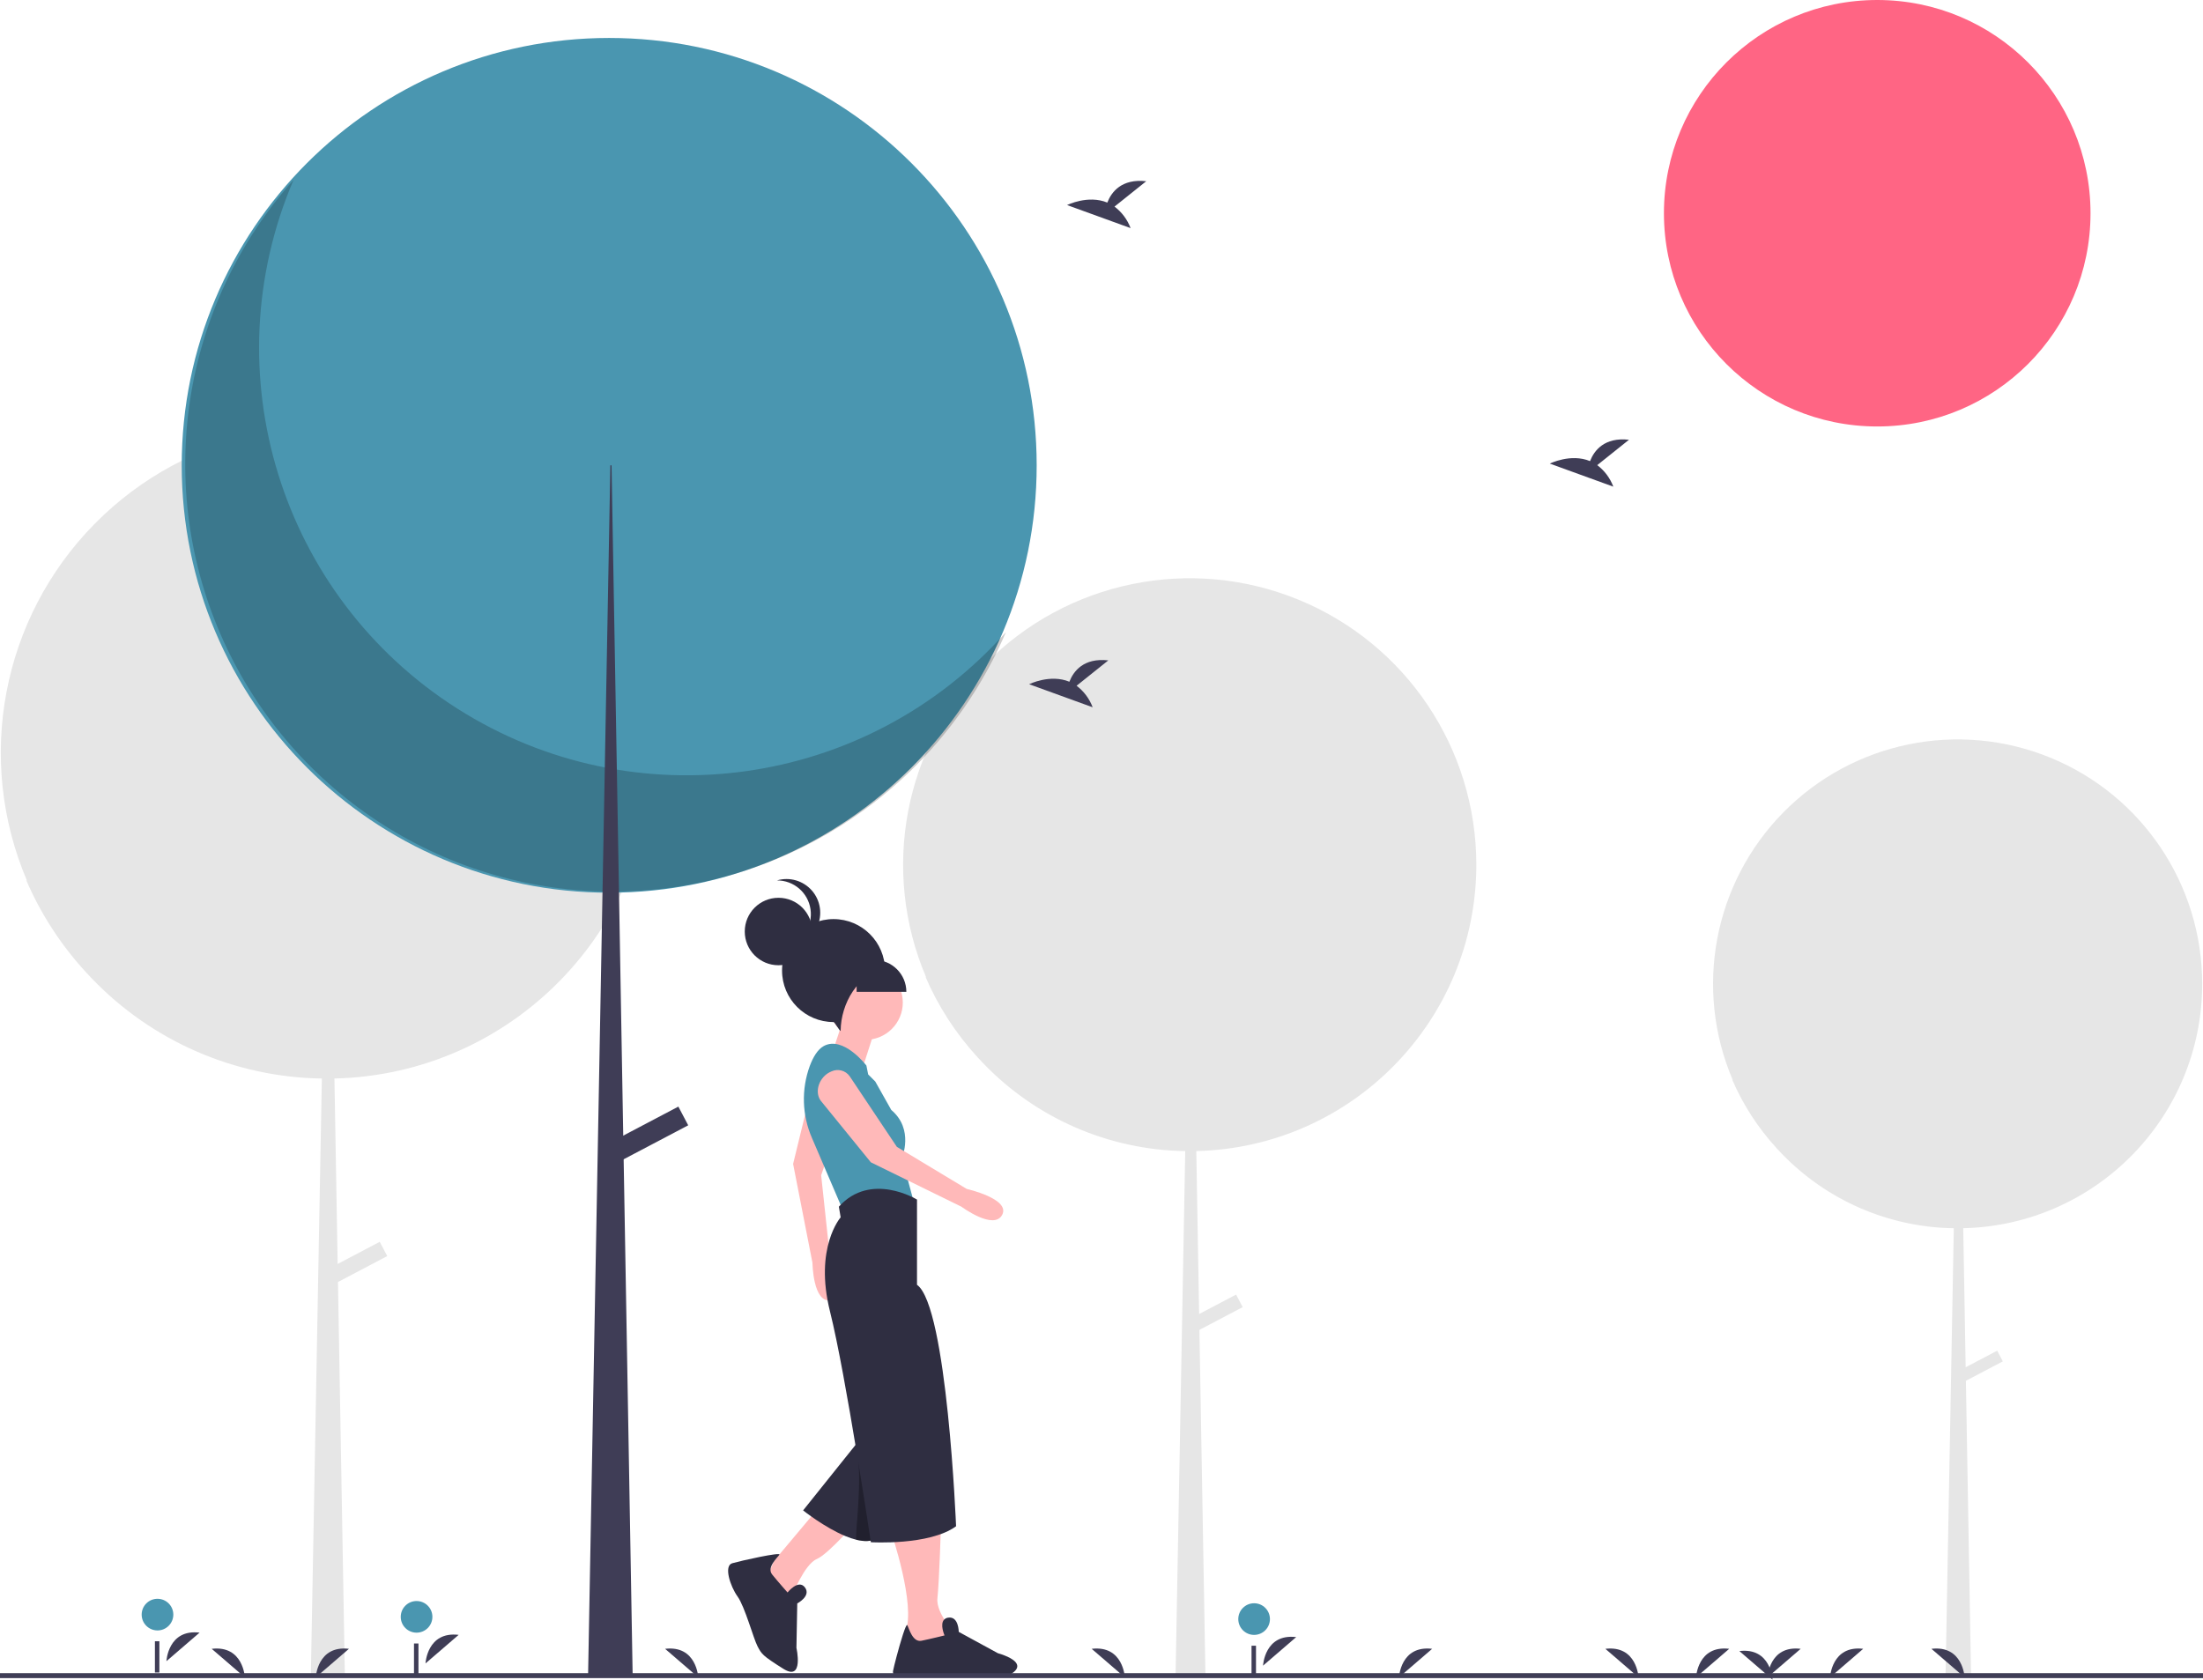
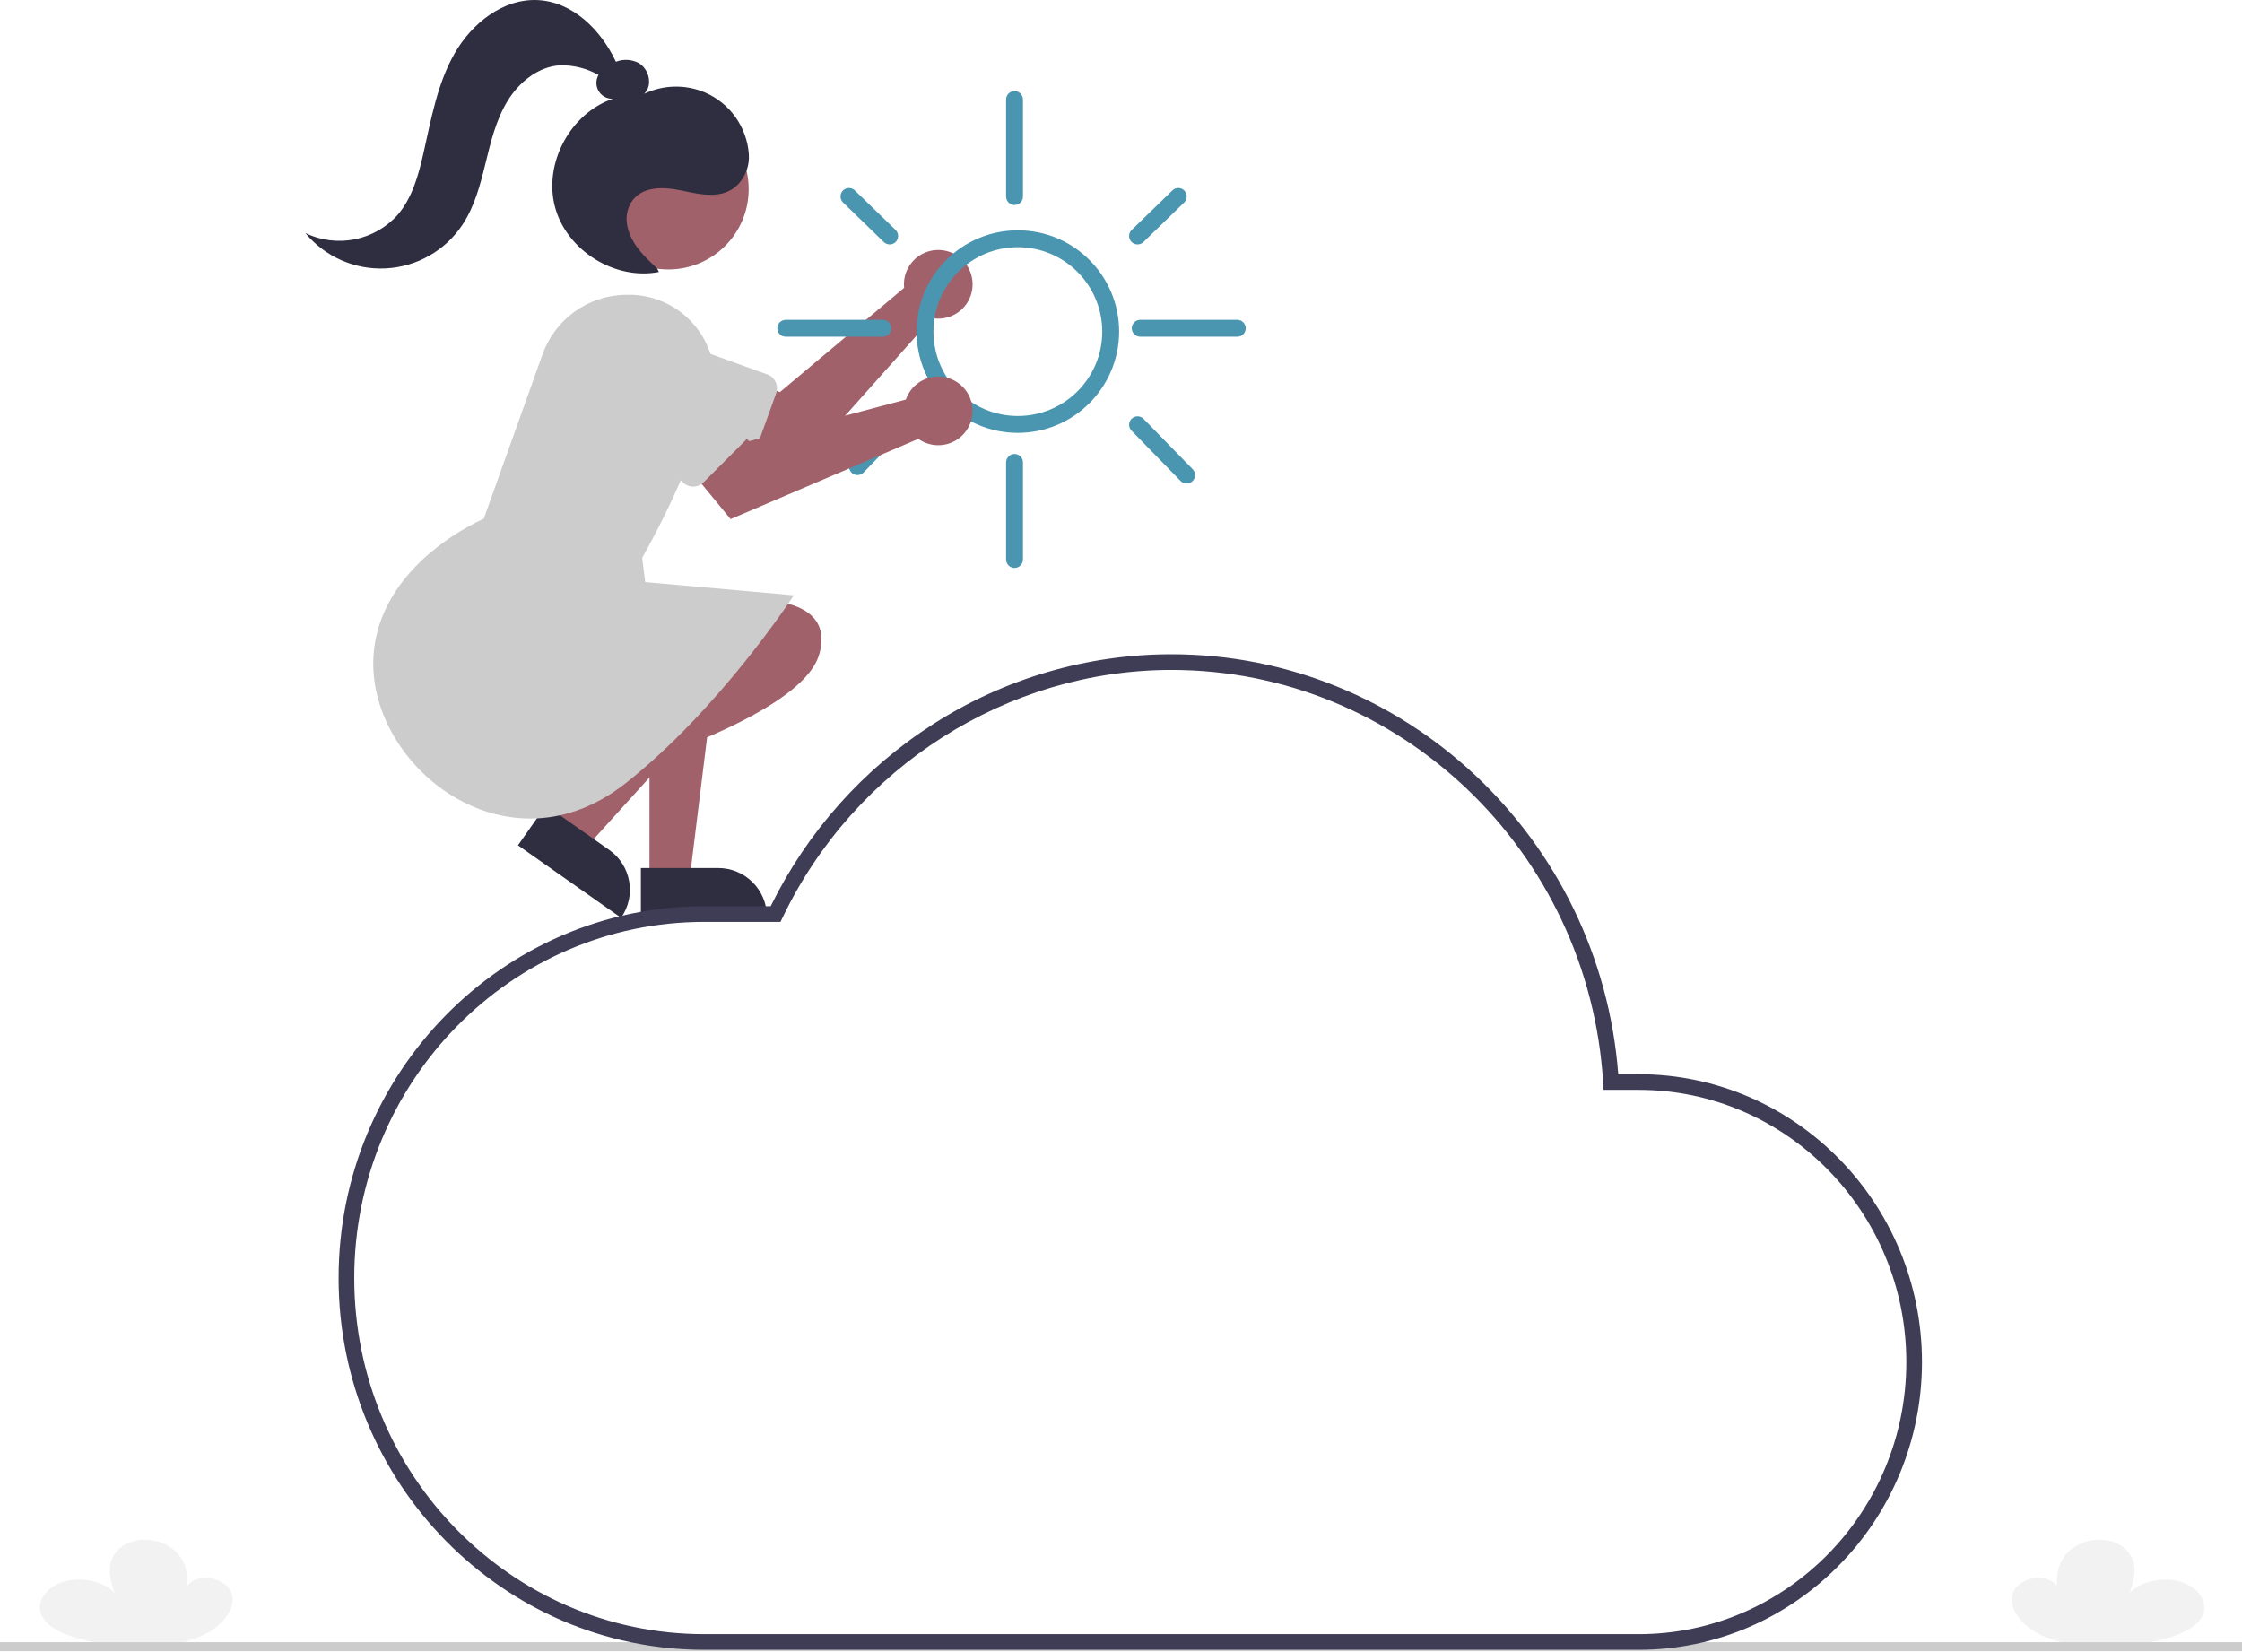
- <svg xmlns="http://www.w3.org/2000/svg" id="a3fec48f-3481-4190-9b24-b4f8cfdaa861" data-name="Layer 1" width="888" height="677.207" viewBox="0 0 888 677.207">
-   <path d="M1043.675,508.056A98.58,98.58,0,1,0,854.454,546.865c-.096-.107-.196-.211-.292-.319a98.666,98.666,0,0,0,17.954,27.783c.022.025.045.049.068.073.606.66,1.215,1.317,1.838,1.96a98.28,98.28,0,0,0,69.529,30.254L940.22,787.545h10.291l-2.083-119.415,14.887-7.838-2.271-4.314-12.711,6.692-.978-56.064A98.578,98.578,0,0,0,1043.675,508.056Z" transform="translate(-156 -111.3965)" fill="#e6e6e6" />
-   <path d="M751.087,460.008a115.526,115.526,0,1,0-221.75,45.481c-.113-.126-.23-.248-.342-.374a115.628,115.628,0,0,0,21.041,32.559c.026.029.053.057.08.086.71.773,1.423,1.543,2.154,2.297a115.176,115.176,0,0,0,81.482,35.454l-3.904,212.033h12.06l-2.441-139.944,17.446-9.185-2.661-5.055-14.896,7.842-1.146-65.702A115.525,115.525,0,0,0,751.087,460.008Z" transform="translate(-156 -111.3965)" fill="#e6e6e6" />
-   <path d="M419.259,414.815A131.467,131.467,0,1,0,166.912,466.571c-.129-.143-.261-.282-.389-.426a131.582,131.582,0,0,0,23.944,37.051c.03.033.061.065.091.098.808.88,1.62,1.756,2.451,2.614a131.068,131.068,0,0,0,92.725,40.346L281.291,787.545h13.725L292.238,628.291,312.091,617.839l-3.029-5.753-16.952,8.925-1.304-74.767A131.465,131.465,0,0,0,419.259,414.815Z" transform="translate(-156 -111.3965)" fill="#e6e6e6" />
-   <circle cx="756.685" cy="85.976" r="85.976" fill="#ff6584" />
-   <circle cx="245.559" cy="187.616" r="172.312" fill="#4a96b0" />
-   <path d="M274.329,183.922A172.325,172.325,0,0,0,561.452,366.292,172.327,172.327,0,1,1,274.329,183.922Z" transform="translate(-156 -111.3965)" opacity="0.2" />
-   <polygon points="246.032 187.616 246.506 187.616 255.027 676.148 237.038 676.148 246.032 187.616" fill="#3f3d56" />
-   <rect x="412.92" y="552.746" width="8.521" height="32.19" transform="translate(570.1773 -176.701) rotate(62.23413)" fill="#3f3d56" />
-   <path d="M665.115,782.975s.622-13.027,13.366-11.513" transform="translate(-156 -111.3965)" fill="#3f3d56" />
-   <circle cx="505.514" cy="652.803" r="6.379" fill="#4a96b0" />
-   <rect x="504.476" y="663.545" width="1.801" height="12.604" fill="#3f3d56" />
-   <path d="M223.083,781.174s.622-13.027,13.366-11.513" transform="translate(-156 -111.3965)" fill="#3f3d56" />
-   <circle cx="63.482" cy="651.003" r="6.379" fill="#4a96b0" />
-   <rect x="62.444" y="661.744" width="1.801" height="12.604" fill="#3f3d56" />
-   <path d="M327.514,782.075s.622-13.027,13.366-11.513" transform="translate(-156 -111.3965)" fill="#3f3d56" />
-   <circle cx="167.913" cy="651.903" r="6.379" fill="#4a96b0" />
-   <rect x="166.875" y="662.644" width="1.801" height="12.604" fill="#3f3d56" />
-   <path d="M605.243,194.695l12.795-10.233c-9.94-1.097-14.024,4.324-15.695,8.615-7.765-3.224-16.219,1.001-16.219,1.001l25.6,9.294A19.372,19.372,0,0,0,605.243,194.695Z" transform="translate(-156 -111.3965)" fill="#3f3d56" />
-   <path d="M799.827,298.936l12.795-10.233c-9.94-1.097-14.024,4.324-15.695,8.615-7.765-3.224-16.219,1.001-16.219,1.001l25.6,9.294A19.372,19.372,0,0,0,799.827,298.936Z" transform="translate(-156 -111.3965)" fill="#3f3d56" />
-   <path d="M589.955,387.889l12.795-10.233c-9.94-1.097-14.024,4.324-15.695,8.615-7.765-3.224-16.219,1.001-16.219,1.001l25.6,9.294A19.372,19.372,0,0,0,589.955,387.889Z" transform="translate(-156 -111.3965)" fill="#3f3d56" />
-   <path d="M515.255,729.276s10.021,29.348,5.726,40.085l12.884,11.453,7.874-10.021s-8.59-8.59-7.874-15.032,1.432-29.348,1.432-29.348Z" transform="translate(-156 -111.3965)" fill="#ffb9b9" />
-   <path d="M563.21,786.536c-.585.342-1.143.666-1.657.963H517.125a2.345,2.345,0,0,1-1.152-2.395c.207-1.062.738-3.223,1.395-5.708,1.557-5.879,3.844-13.576,4.339-12.757a.009.009,0,0,1,.009.009c.693,1.278,2.125,7.004,5.708,6.293,3.583-.72,9.309-2.152,9.309-2.152s-2.044-4.591-.09-6.446a2.738,2.738,0,0,1,1.521-.711c4.294-.711,4.294,5.726,4.294,5.726l15.746,8.589a26.155,26.155,0,0,1,3.961,1.449C565.362,780.891,568.521,783.448,563.21,786.536Z" transform="translate(-156 -111.3965)" fill="#2f2e41" />
-   <path d="M486.623,718.539l-18.611,22.19-5.011,11.453,6.442,5.011,5.726-2.147s5.011-12.884,10.021-15.032S502.371,723.549,502.371,723.549Z" transform="translate(-156 -111.3965)" fill="#ffb9b9" />
-   <path d="M525.634,701.51l-9.491,17.594-6.8,12.598c-2.176,1.296-5.075,1.274-8.196.508a31.391,31.391,0,0,1-4.266-1.424c-8.518-3.486-17.158-10.408-17.158-10.408L496.072,699.949l5.34-6.664,1.267-1.589,6.106,2.613,10.773,4.603Z" transform="translate(-156 -111.3965)" fill="#2f2e41" />
-   <path d="M483.274,549.581l-7.582,31.1,7.804,39.9s.192,16.311,7.344,15.073-.343-17.688-.343-17.688l-3.498-32.716L498.184,552.929a5.939,5.939,0,0,0-2.862-7.032h0C490.893,543.193,484.6,545.117,483.274,549.581Z" transform="translate(-156 -111.3965)" fill="#ffb9b9" />
-   <path d="M509.887,522.768l-6.442,20.042-12.169-6.442s5.011-14.316,5.011-16.463S509.887,522.768,509.887,522.768Z" transform="translate(-156 -111.3965)" fill="#ffb9b9" />
-   <circle cx="348.876" cy="404.213" r="15.032" fill="#ffb9b9" />
-   <path d="M508.813,547.463,505.95,544.6l-.716-3.579s-9.305-12.169-17.179-7.874c-2.461,1.342-4.292,4.432-5.647,8.046a39.085,39.085,0,0,0,.899,29.072l12.622,29.451,28.632-2.863-5.011-18.611s5.011-11.453-4.295-19.327Z" transform="translate(-156 -111.3965)" fill="#4a96b0" />
-   <path d="M525.634,701.51l-9.491,17.594-6.8,12.598c-2.176,1.296-5.075,1.274-8.196.508-.544-3.622,2.706-22.762.15-38.367l.115-.558,1.267-1.589,6.106,2.613,10.773,4.603Z" transform="translate(-156 -111.3965)" opacity="0.3" />
-   <path d="M525.634,595.063s-18.611-11.453-31.495,2.863l.716,4.295s-10.737,12.169-4.295,37.937,16.463,93.054,16.463,93.054,23.621,1.432,34.358-6.442c0,0-3.579-88.759-15.748-97.349Z" transform="translate(-156 -111.3965)" fill="#2f2e41" />
-   <path d="M486.827,555.196l20.197,24.836,36.506,17.895s13.111,9.704,16.447,3.258-14.3-10.416-14.3-10.416l-28.18-16.984-18.992-28.444a5.939,5.939,0,0,0-7.332-1.969h0C486.342,545.265,484.071,551.442,486.827,555.196Z" transform="translate(-156 -111.3965)" fill="#ffb9b9" />
-   <path d="M473.446,753.472s4.388-5.518,7.009-2.041-3.091,6.456-3.091,6.456l-.332,17.935s3.117,13.713-5.298,8.415-8.746-5.933-10.402-9.106-5.076-15.921-8.028-20.032-5.655-12.389-2.151-13.41,19.838-4.654,19.025-3.444-5.229,5.128-2.939,7.97S473.446,753.472,473.446,753.472Z" transform="translate(-156 -111.3965)" fill="#2f2e41" />
-   <path d="M512.749,502.78c0-.018.001-.036.001-.055a20.758,20.758,0,1,0-20.758,20.758c.482,0,2.389,3.611,2.863,3.579C494.884,516.105,501.972,503.516,512.749,502.78Z" transform="translate(-156 -111.3965)" fill="#2f2e41" />
-   <circle cx="313.802" cy="375.582" r="13.6" fill="#2f2e41" />
-   <path d="M469.178,466.376a13.581,13.581,0,0,1,3.88,26.622,13.59,13.59,0,1,0-3.88-26.622Z" transform="translate(-156 -111.3965)" fill="#2f2e41" />
-   <path d="M345.297,387.034h7.158a12.884,12.884,0,0,1,12.884,12.884v0a0,0,0,0,1,0,0H345.297a0,0,0,0,1,0,0V387.034A0,0,0,0,1,345.297,387.034Z" fill="#2f2e41" />
-   <path d="M839.655,787.703s.622-13.027,13.366-11.513" transform="translate(-156 -111.3965)" fill="#3f3d56" />
-   <path d="M719.919,787.703s.622-13.027,13.366-11.513" transform="translate(-156 -111.3965)" fill="#3f3d56" />
-   <path d="M283.289,787.703s.622-13.027,13.366-11.513" transform="translate(-156 -111.3965)" fill="#3f3d56" />
-   <path d="M893.671,787.703s.622-13.027,13.366-11.513" transform="translate(-156 -111.3965)" fill="#3f3d56" />
-   <path d="M868.464,787.703s.622-13.027,13.366-11.513" transform="translate(-156 -111.3965)" fill="#3f3d56" />
-   <path d="M816.465,787.703s-.622-13.027-13.366-11.513" transform="translate(-156 -111.3965)" fill="#3f3d56" />
-   <path d="M609.403,787.703s-.622-13.027-13.366-11.513" transform="translate(-156 -111.3965)" fill="#3f3d56" />
-   <path d="M437.452,787.703s-.622-13.027-13.366-11.513" transform="translate(-156 -111.3965)" fill="#3f3d56" />
-   <path d="M254.697,787.703s-.622-13.027-13.366-11.513" transform="translate(-156 -111.3965)" fill="#3f3d56" />
-   <path d="M947.904,787.703s-.622-13.027-13.366-11.513" transform="translate(-156 -111.3965)" fill="#3f3d56" />
-   <path d="M870.481,788.604s-.622-13.027-13.366-11.513" transform="translate(-156 -111.3965)" fill="#3f3d56" />
-   <rect y="674.604" width="888" height="2" fill="#3f3d56" />
+ <svg xmlns="http://www.w3.org/2000/svg" id="f3bef9ad-0239-4908-ae6d-7464f49c7d52" data-name="Layer 1" width="859.113" height="632.679" viewBox="0 0 859.113 632.679">
+   <path id="bf948e58-f613-467a-9468-983dc892a127" data-name="Path 449" d="M967.942,763.866c-10.593-.44-20.244-4.715-24.61-11.338q-.306-.465-.577-.943c-1.594-2.822-2.092-6.066-.349-8.847s6.1-4.893,10.468-4.454,7.785,3.926,5.976,6.686c-.4-5.578-.735-11.439,3.762-16.294a16.436,16.436,0,0,1,9.207-4.758c9.062-1.594,15.078,3.53,16.283,8.7.889,3.819-.339,7.7-1.562,11.479,3.769-4.457,12.732-6.44,19.6-4.335s10.673,8,8.328,12.9c-2.763,5.764-11.974,8.743-20.53,10.318C986.87,764.281,976.276,764.212,967.942,763.866Z" transform="translate(-170.4435 -133.6603)" fill="#f2f2f2" />
+   <path id="b42aec13-b3c1-4211-a06e-06d70154504c" data-name="Path 538" d="M232.952,763.866c10.593-.44,20.244-4.715,24.609-11.338q.307-.465.577-.943c1.594-2.822,2.092-6.066.349-8.847s-6.1-4.893-10.468-4.454-7.786,3.926-5.976,6.686c.4-5.578.735-11.439-3.762-16.294a16.436,16.436,0,0,0-9.206-4.758c-9.062-1.594-15.078,3.53-16.283,8.7-.889,3.819.339,7.7,1.562,11.479-3.769-4.457-12.732-6.44-19.6-4.335s-10.674,8-8.328,12.9c2.763,5.764,11.974,8.743,20.53,10.318C214.024,764.281,224.617,764.212,232.952,763.866Z" transform="translate(-170.4435 -133.6603)" fill="#f2f2f2" />
+   <rect id="ff921942-c1a5-4092-8e51-cfff0188952a" data-name="Rectangle 73" y="629.236" width="859.113" height="3.443" fill="#ccc" />
+   <path id="a8ec5313-8437-40fa-9ae6-49ad9c080ae2" data-name="Path 525" d="M516.845,241.872a13.191,13.191,0,0,0,.062,2.077l-47.612,39.958-14.2-5.141-10.559,20.414,31.043,14.776,52.052-58.411a13.155,13.155,0,1,0-10.787-13.674Z" transform="translate(-170.4435 -133.6603)" fill="#a0616a" />
+   <path id="b5ad9c77-52a4-4655-bf33-f0307720c346" data-name="Path 526" d="M452.989,308.973l-45.978-16.6a16.92,16.92,0,1,1,11.489-31.831l45.978,16.6a5.639,5.639,0,0,1,3.39,7.218l-0.0.001-7.659,21.221a5.648,5.648,0,0,1-7.22,3.39Z" transform="translate(-170.4435 -133.6603)" fill="#ccc" />
+   <path id="ee570c5a-79aa-496e-9580-2e913ce96aae" data-name="Path 527" d="M419.316,470.648h15.366l7.31-59.27h-22.678Z" transform="translate(-170.4435 -133.6603)" fill="#a0616a" />
+   <path id="ab71c019-c25e-46eb-a51f-1c429aa2c12d" data-name="Path 528" d="M464.315,484.917l-48.293.003-.001-18.659,29.634-.002a18.659,18.659,0,0,1,18.66,18.658Z" transform="translate(-170.4435 -133.6603)" fill="#2f2e41" />
+   <path id="f36d9583-efe1-4c6b-b146-57ada20cd73c" data-name="Path 529" d="M381.34,450.797l12.57,8.838,40.071-44.279-18.551-13.043Z" transform="translate(-170.4435 -133.6603)" fill="#a0616a" />
+   <path id="efce1b5c-13fd-487e-9a00-7bbfe0293cc7" data-name="Path 530" d="M408.43,485.321l-39.504-27.769,10.729-15.263,24.241,17.04a18.657,18.657,0,0,1,4.534,25.992Z" transform="translate(-170.4435 -133.6603)" fill="#2f2e41" />
+   <path id="b962c087-78c3-438a-b2f2-2ecccfec7131" data-name="Path 531" d="M452.939,363.882s38.347-4.524,31.464,20.359-83.577,46.374-83.577,46.374Z" transform="translate(-170.4435 -133.6603)" fill="#a0616a" />
+   <circle id="b4ce5f2d-2188-4402-bc9c-1bcfffccb703" data-name="Ellipse 71" cx="256.101" cy="72.466" r="30.784" fill="#a0616a" />
+   <path id="bec54b22-7d61-4f61-9a6e-d6909ce0cfb7" data-name="Path 532" d="M328.372,425.52c-17.517-20.4-23.646-51.7,4.288-77.736a92.071,92.071,0,0,1,23.168-15.386l22.512-62.963a34.309,34.309,0,0,1,31.709-22.808,32.834,32.834,0,0,1,31.851,20.484,28.5,28.5,0,0,1,.884,20.184,324.212,324.212,0,0,1-26.269,60.1l1.164,9.313,56.907,5.058-.531.863c-.277.45-28.128,42.885-63.758,71.052-12.183,9.63-24.78,13.622-36.67,13.621C355.598,447.306,339.2,438.127,328.372,425.52Z" transform="translate(-170.4435 -133.6603)" fill="#ccc" />
+   <path id="f5e0fb0e-7954-451a-aeef-f3006d7ce30b" data-name="Path 533" d="M323.002,215.786c5.446-6.49,7.782-14.978,9.662-23.24,2.973-13.071,5.274-26.587,11.88-38.252s18.745-21.33,32.13-20.594c13.309.732,24.068,11.439,29.779,23.621a10.594,10.594,0,0,1,8.6.415c4.116,2.254,5.655,8.661,2.229,11.869a28.44,28.44,0,0,1,23.159-.577,27.994,27.994,0,0,1,16.957,23.757,15.262,15.262,0,0,1-4.058,11.45c-5.906,6.08-14.26,3.983-21.688,2.434-7.016-1.463-15.561-1.858-19.514,4.827a12.53,12.53,0,0,0-1.219,9.156c1.514,6.673,6.455,11.321,11.248,15.77l.784,1.456c-16.924,3.3-35.4-8.258-39.844-24.919s5.84-35.882,22.162-41.44h0a6.1,6.1,0,0,1-5.48-9.145,29.015,29.015,0,0,0-14.805-3.699c-8.431.553-15.727,6.554-20.115,13.775s-6.375,15.6-8.387,23.807-4.19,16.569-8.882,23.6a37.55,37.55,0,0,1-60.161,3.086A29.967,29.967,0,0,0,323.002,215.786Z" transform="translate(-170.4435 -133.6603)" fill="#2f2e41" />
+   <path d="M560.473,299.527A38.807,38.807,0,1,1,599.279,260.72,38.851,38.851,0,0,1,560.473,299.527Zm0-71.145A32.339,32.339,0,1,0,592.811,260.72,32.375,32.375,0,0,0,560.473,228.381Z" transform="translate(-170.4435 -133.6603)" fill="#4a96b0" />
+   <path d="M559.199,212.212a3.234,3.234,0,0,1-3.234-3.234V171.788a3.234,3.234,0,0,1,6.468,0V208.978A3.234,3.234,0,0,1,559.199,212.212Z" transform="translate(-170.4435 -133.6603)" fill="#4a96b0" />
+   <path d="M508.731,262.681H471.541a3.234,3.234,0,0,1,0-6.468h37.19a3.234,3.234,0,0,1,0,6.468Z" transform="translate(-170.4435 -133.6603)" fill="#4a96b0" />
+   <path d="M644.554,262.681H607.364a3.234,3.234,0,0,1,0-6.468h37.19a3.234,3.234,0,0,1,0,6.468Z" transform="translate(-170.4435 -133.6603)" fill="#4a96b0" />
+   <path d="M606.342,227.322a3.234,3.234,0,0,1-2.252-5.555l15.574-15.11a3.234,3.234,0,1,1,4.503,4.642L608.594,226.409A3.222,3.222,0,0,1,606.342,227.322Z" transform="translate(-170.4435 -133.6603)" fill="#4a96b0" />
+   <path d="M511.369,227.322a3.223,3.223,0,0,1-2.252-.913l-15.574-15.11a3.234,3.234,0,1,1,4.503-4.642l15.574,15.11a3.234,3.234,0,0,1-2.252,5.555Z" transform="translate(-170.4435 -133.6603)" fill="#4a96b0" />
+   <path d="M499.029,315.696a3.235,3.235,0,0,1-2.32-5.487l15.574-16.038a3.234,3.234,0,0,1,4.641,4.507L501.349,314.715A3.229,3.229,0,0,1,499.029,315.696Z" transform="translate(-170.4435 -133.6603)" fill="#4a96b0" />
+   <path d="M625.15,318.93a3.218,3.218,0,0,1-2.314-.976l-18.808-19.272a3.233,3.233,0,1,1,4.628-4.516l18.808,19.272a3.233,3.233,0,0,1-2.314,5.492Z" transform="translate(-170.4435 -133.6603)" fill="#4a96b0" />
+   <path d="M559.199,351.269a3.234,3.234,0,0,1-3.234-3.234V310.845a3.234,3.234,0,1,1,6.468,0v37.19A3.234,3.234,0,0,1,559.199,351.269Z" transform="translate(-170.4435 -133.6603)" fill="#4a96b0" />
+   <path id="b0998da5-27dc-40b2-8d45-277f647e44e1" data-name="Path 536" d="M518.389,284.863a13.189,13.189,0,0,0-.826,1.906l-60.083,15.933-10.667-10.689-18.235,13.989,21.819,26.57,71.943-30.748a13.155,13.155,0,1,0-3.952-16.962Z" transform="translate(-170.4435 -133.6603)" fill="#a0616a" />
+   <path id="a2d8cb05-8bad-48ca-a39c-34dd34963d12" data-name="Path 537" d="M432.065,318.459l-34.563-34.568a16.92,16.92,0,1,1,23.929-23.929h0l34.565,34.565a5.639,5.639,0,0,1,.001,7.975l-.001.001-15.953,15.954a5.648,5.648,0,0,1-7.977,0Z" transform="translate(-170.4435 -133.6603)" fill="#ccc" />
+   <path d="M798.37,765.815H440.288c-77.252,0-140.1-63.906-140.1-142.458s62.849-142.458,140.1-142.458H465.762a173.714,173.714,0,0,1,62.432-69.888,169.271,169.271,0,0,1,91.134-26.659c89.593,0,164.269,70.452,171.219,160.913h7.823c59.858,0,108.557,49.469,108.557,110.275S858.229,765.815,798.37,765.815Zm-358.083-278.915c-73.943,0-134.1,61.214-134.1,136.458,0,75.243,60.157,136.458,134.1,136.458H798.37c56.55,0,102.557-46.777,102.557-104.275s-46.007-104.275-102.557-104.275H784.925l-.172-2.817c-5.406-88.651-78.069-158.095-165.424-158.095-62.904,0-121.383,37.229-148.983,94.843l-.816,1.704Z" transform="translate(-170.4435 -133.6603)" fill="#3f3d56" />
</svg>
